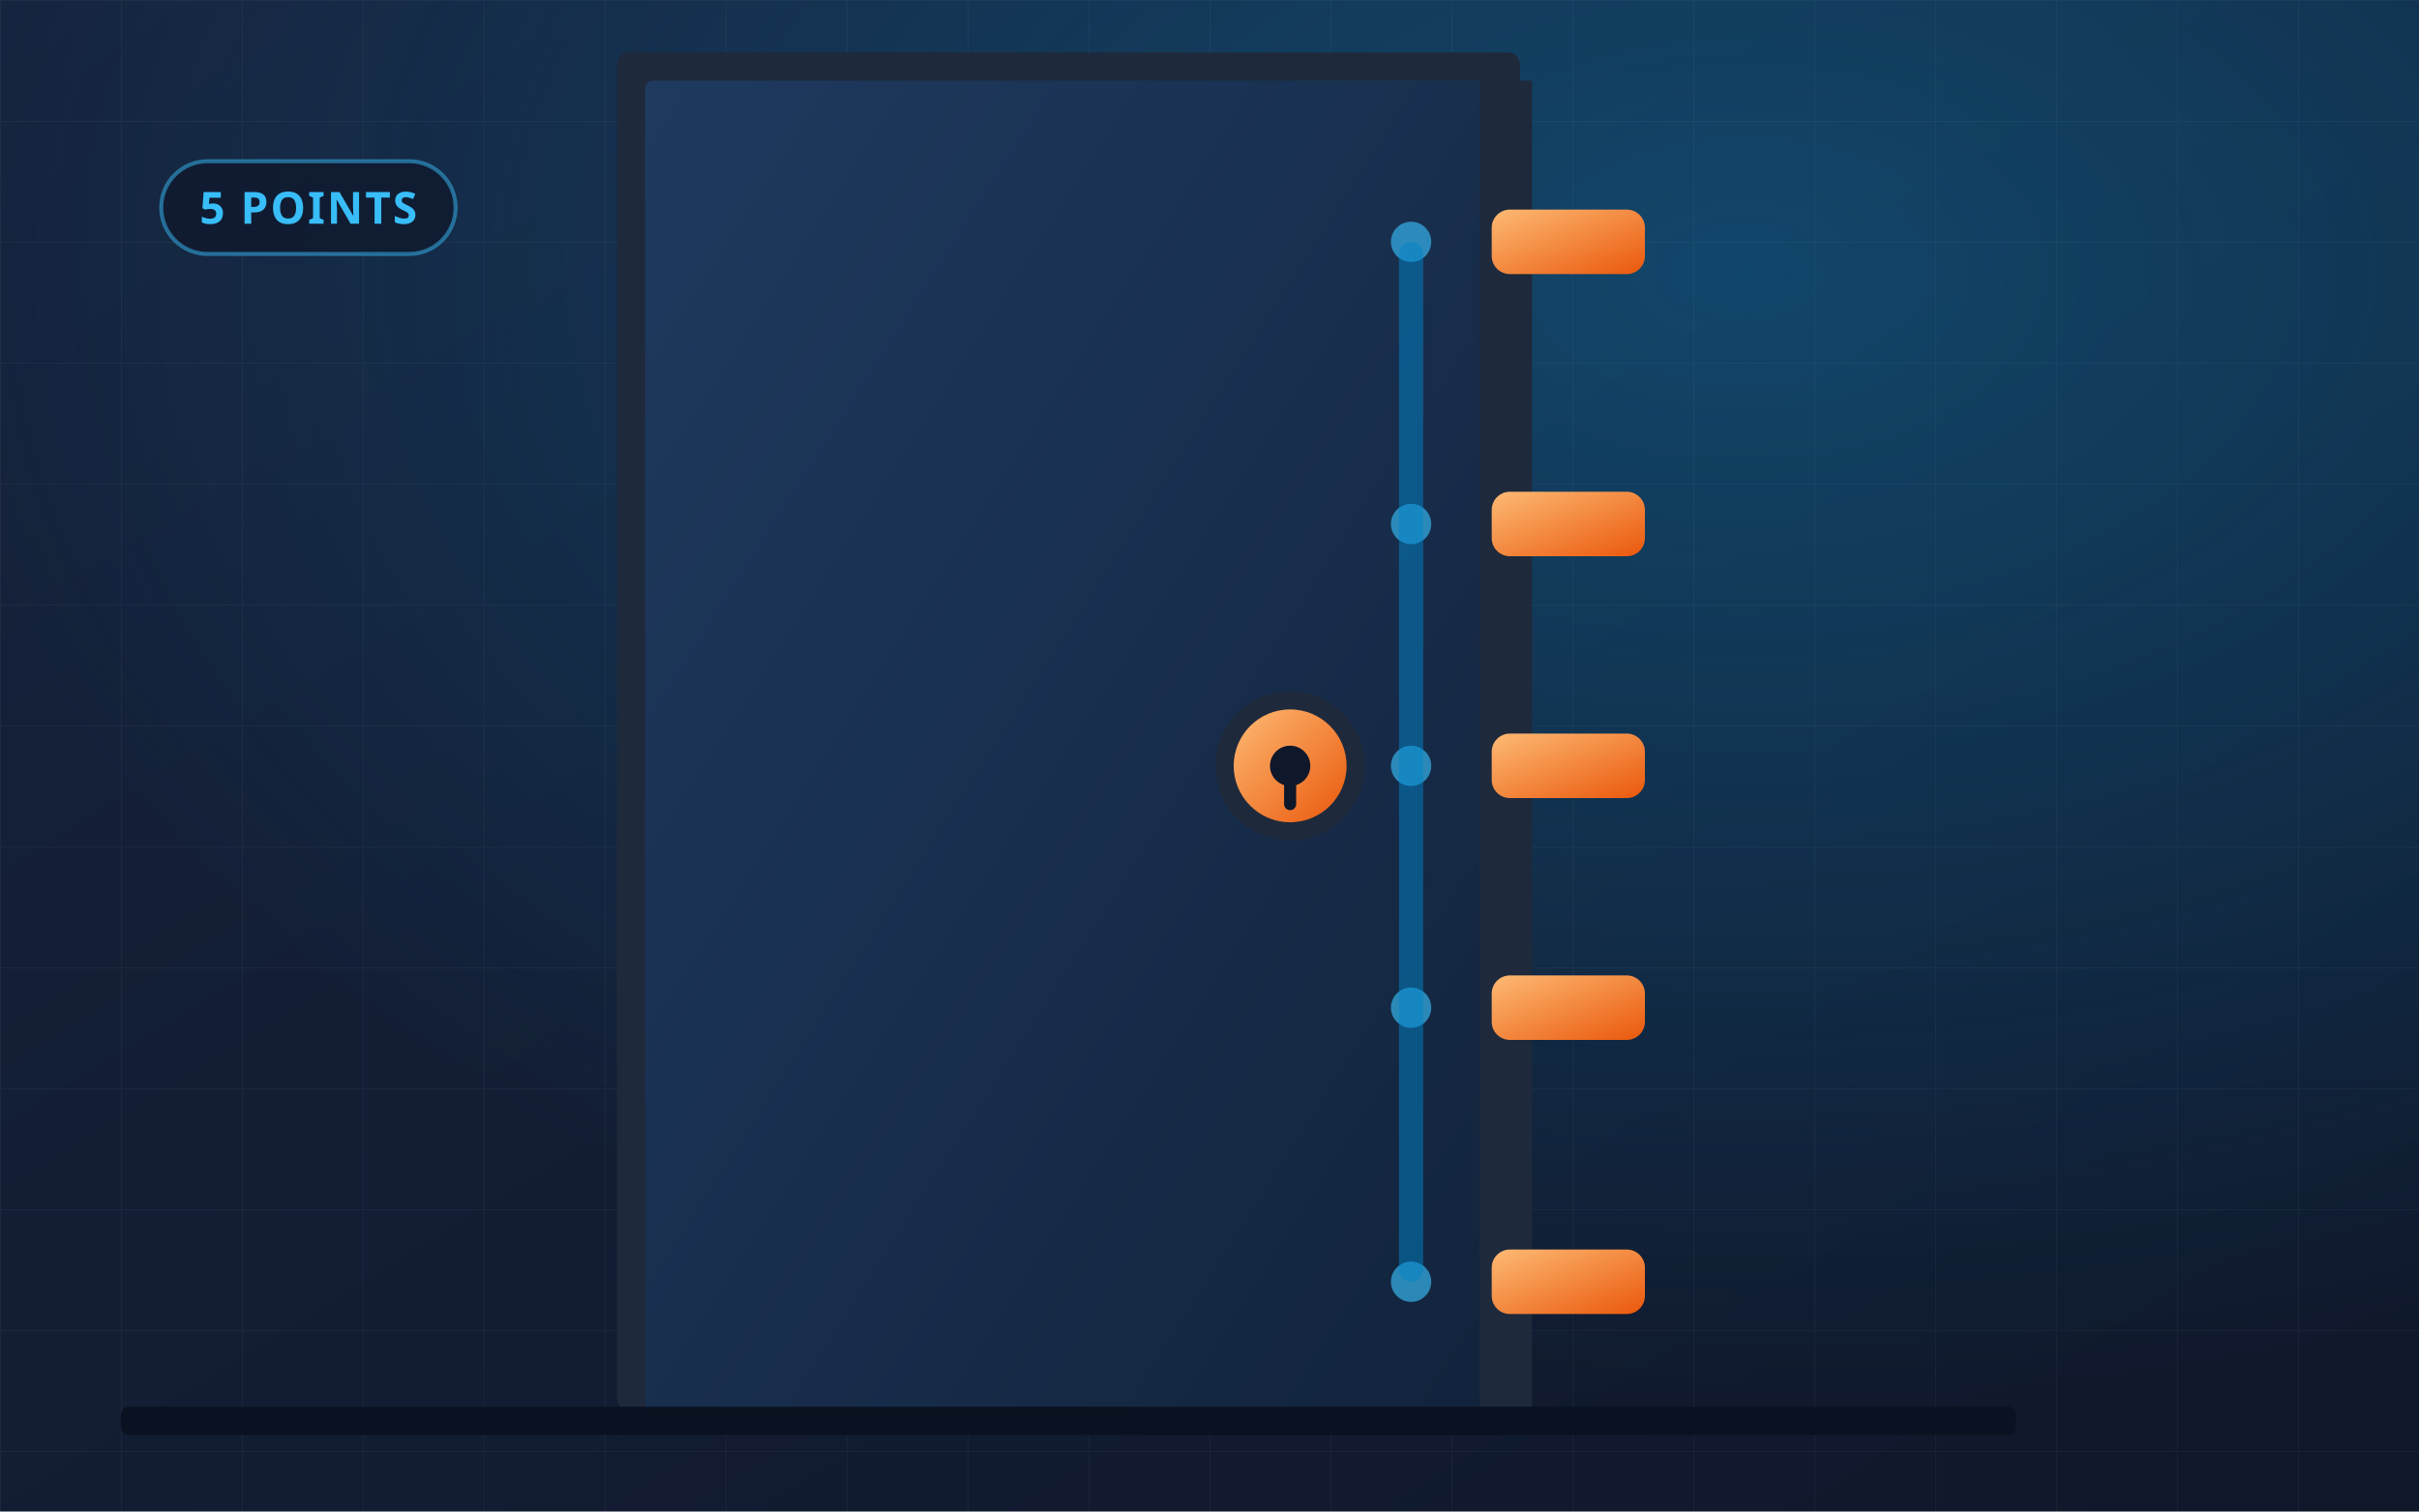
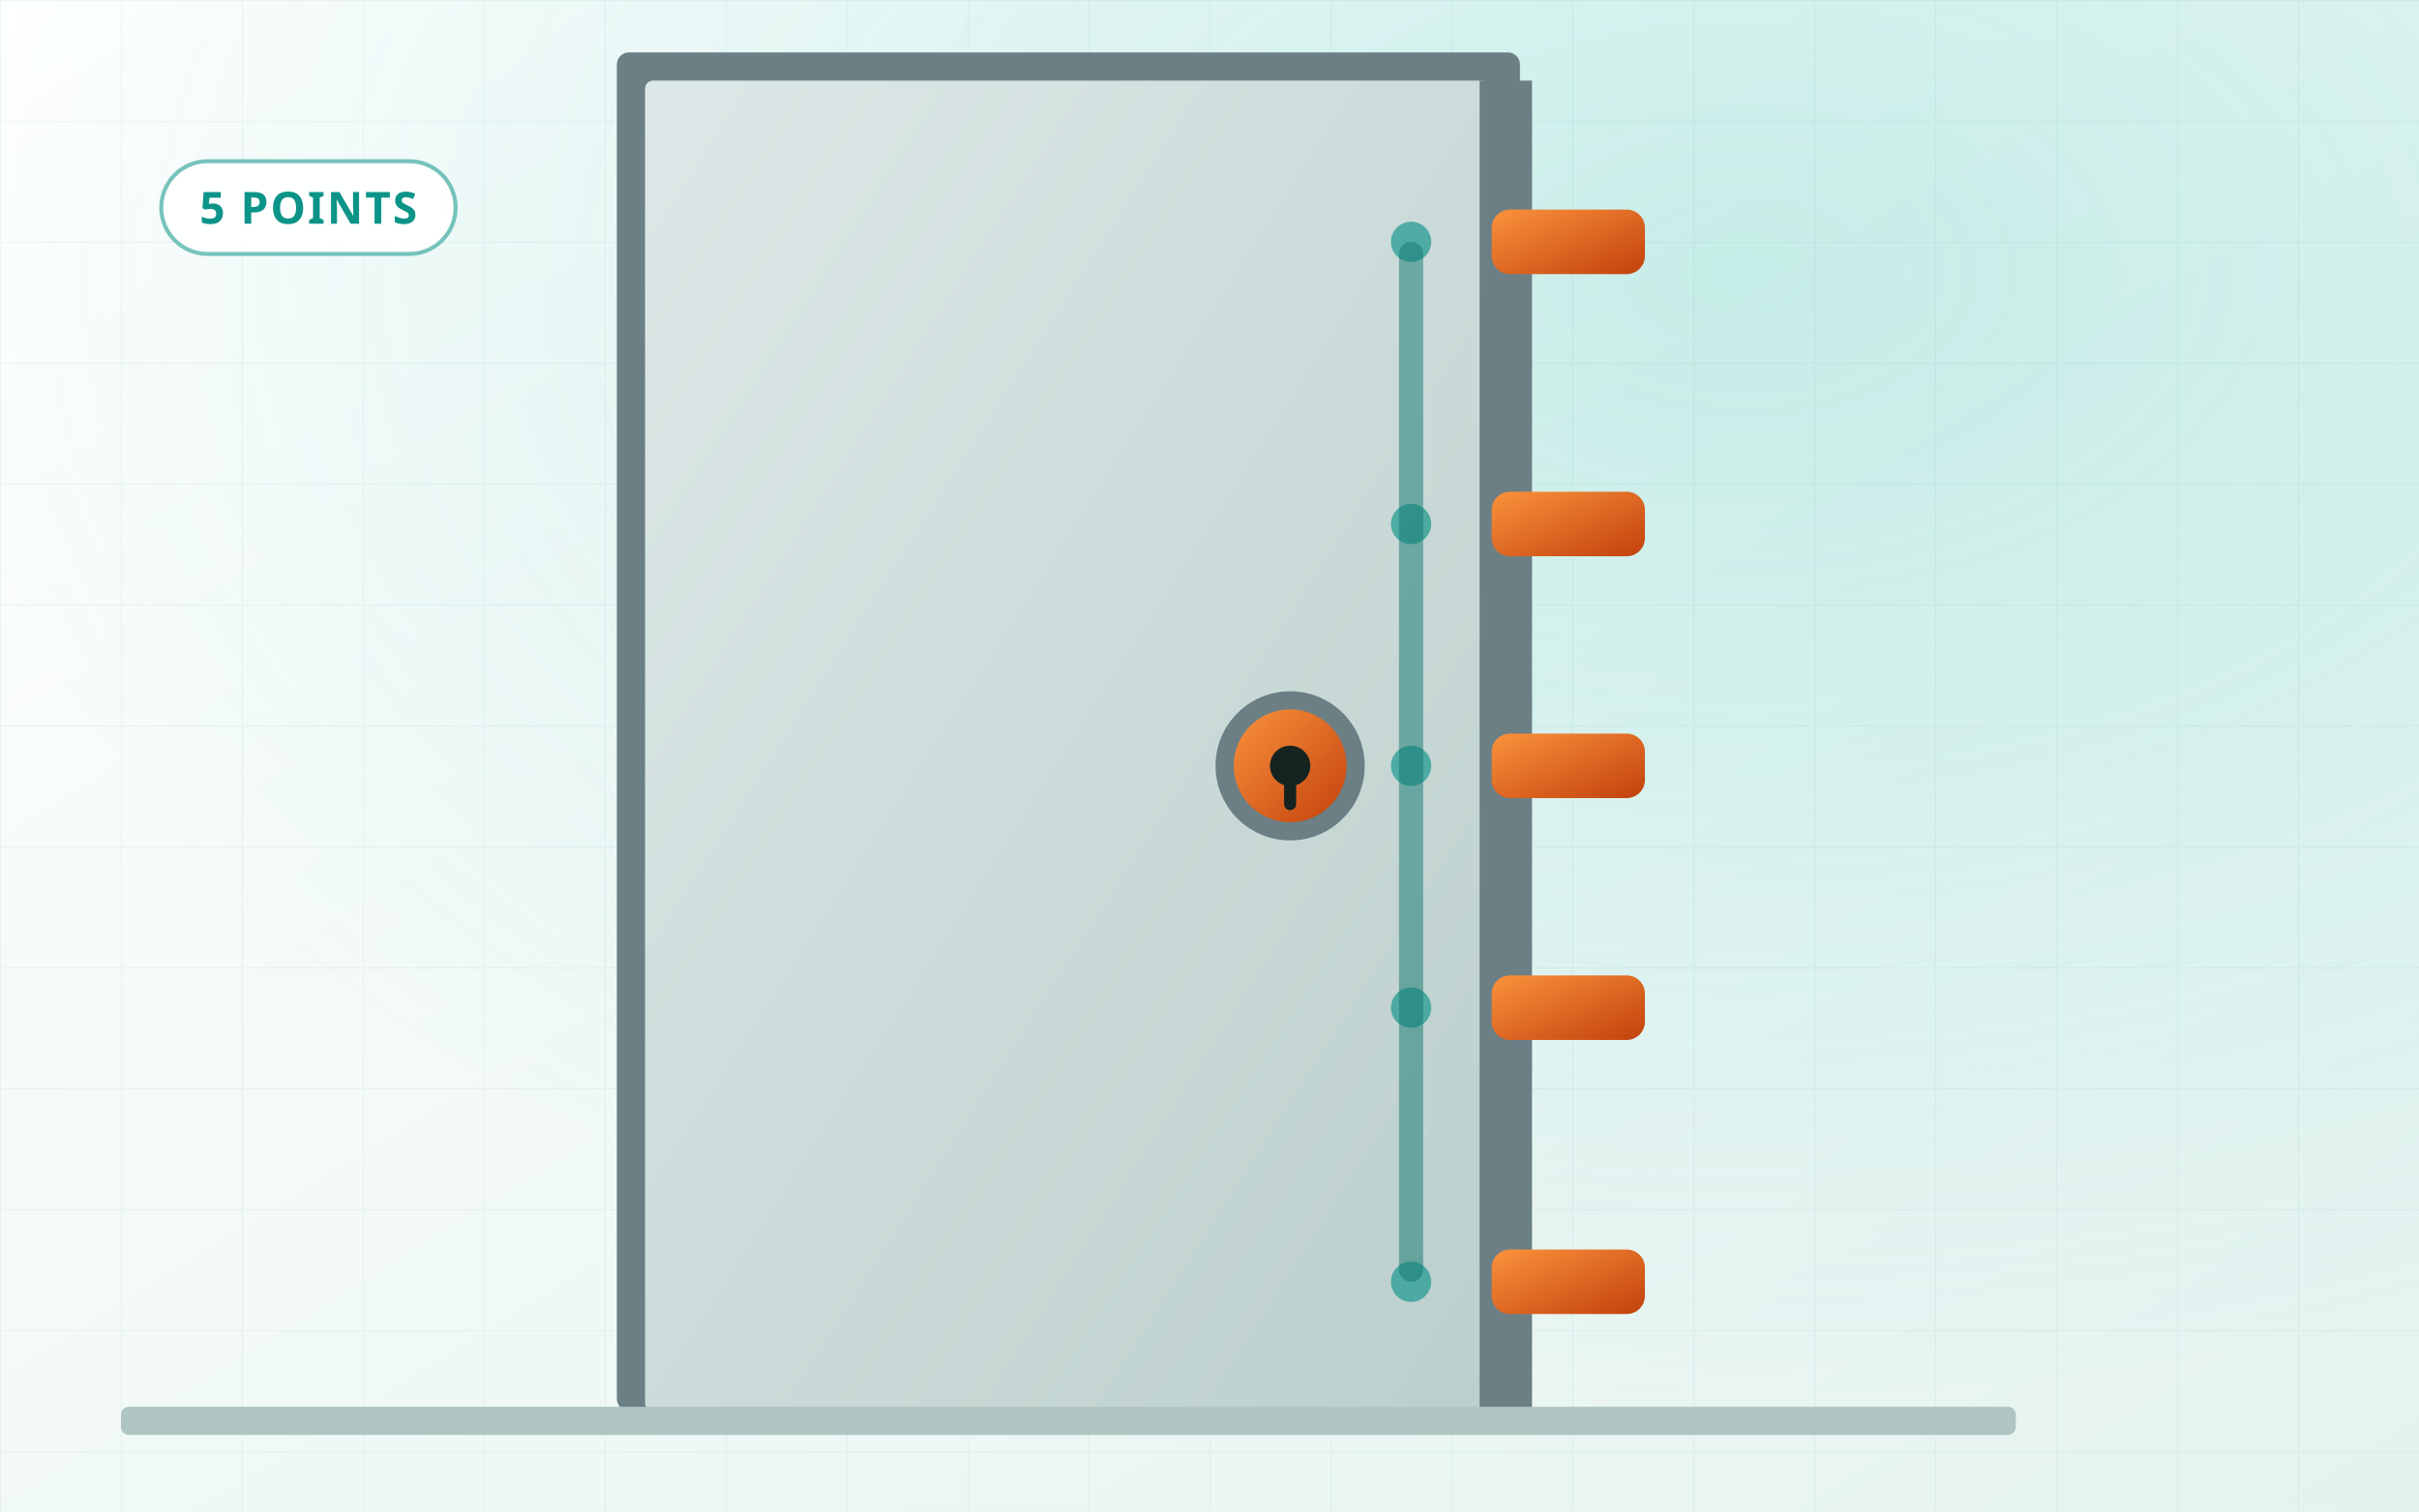
<svg xmlns="http://www.w3.org/2000/svg" viewBox="0 0 1200 750" width="1200" height="750" role="img" aria-label="Serrure cinq points répartis sur toute la hauteur d'une porte de grande dimension">
  <defs>
    <linearGradient id="fond" x1="0" y1="0" x2="1" y2="1">
-       <stop offset="0" stop-color="#16233D" />
-       <stop offset="1" stop-color="#0F172A" />
+       <stop offset="0" stop-color="#FFFFFF" />
+       <stop offset="1" stop-color="#E4F3F0" />
    </linearGradient>
    <radialGradient id="halo" cx="0.72" cy="0.18" r="0.75">
-       <stop offset="0" stop-color="#0EA5E9" stop-opacity="0.30" />
-       <stop offset="1" stop-color="#0EA5E9" stop-opacity="0" />
+       <stop offset="0" stop-color="#14B8A6" stop-opacity="0.20" />
+       <stop offset="1" stop-color="#14B8A6" stop-opacity="0" />
    </radialGradient>
    <linearGradient id="acier" x1="0" y1="0" x2="1" y2="1">
-       <stop offset="0" stop-color="#475569" />
-       <stop offset="1" stop-color="#1E293B" />
+       <stop offset="0" stop-color="#B7C4C6" />
+       <stop offset="1" stop-color="#6B7F84" />
    </linearGradient>
    <linearGradient id="cuivre" x1="0" y1="0" x2="1" y2="1">
-       <stop offset="0" stop-color="#FDBA74" />
-       <stop offset="1" stop-color="#EA580C" />
+       <stop offset="0" stop-color="#FB923C" />
+       <stop offset="1" stop-color="#C2410C" />
    </linearGradient>
    <linearGradient id="porte" x1="0" y1="0" x2="1" y2="1">
-       <stop offset="0" stop-color="#1E3A5F" />
-       <stop offset="1" stop-color="#12233C" />
+       <stop offset="0" stop-color="#DCE8E7" />
+       <stop offset="1" stop-color="#BCCFCC" />
    </linearGradient>
    <pattern id="grille" width="60" height="60" patternUnits="userSpaceOnUse">
-       <path d="M60 0H0V60" fill="none" stroke="#ffffff" stroke-opacity="0.04" stroke-width="1" />
+       <path d="M60 0H0V60" fill="none" stroke="#0F766E" stroke-opacity="0.06" stroke-width="1" />
    </pattern>
  </defs>
  <rect width="1200" height="750" fill="url(#fond)" />
  <rect width="1200" height="750" fill="url(#grille)" />
  <rect width="1200" height="750" fill="url(#halo)" />
-   <rect x="306" y="26" width="448" height="674" rx="6" fill="#1E293B" />
+   <rect x="306" y="26" width="448" height="674" rx="6" fill="#6B7F84" />
  <g>
    <rect x="320" y="40" width="420" height="660" rx="4" fill="url(#porte)" />
  </g>
-   <rect x="734" y="40" width="26" height="660" fill="#1E293B" />
+   <rect x="734" y="40" width="26" height="660" fill="#6B7F84" />
  <rect x="740" y="104" width="76" height="32" rx="9" fill="url(#cuivre)" />
-   <circle cx="700" cy="120" r="10" fill="#38BDF8" opacity="0.65" />
+   <circle cx="700" cy="120" r="10" fill="#0D9488" opacity="0.65" />
  <rect x="740" y="244" width="76" height="32" rx="9" fill="url(#cuivre)" />
-   <circle cx="700" cy="260" r="10" fill="#38BDF8" opacity="0.65" />
+   <circle cx="700" cy="260" r="10" fill="#0D9488" opacity="0.65" />
  <rect x="740" y="364" width="76" height="32" rx="9" fill="url(#cuivre)" />
-   <circle cx="700" cy="380" r="10" fill="#38BDF8" opacity="0.65" />
+   <circle cx="700" cy="380" r="10" fill="#0D9488" opacity="0.65" />
  <rect x="740" y="484" width="76" height="32" rx="9" fill="url(#cuivre)" />
-   <circle cx="700" cy="500" r="10" fill="#38BDF8" opacity="0.65" />
+   <circle cx="700" cy="500" r="10" fill="#0D9488" opacity="0.65" />
  <rect x="740" y="620" width="76" height="32" rx="9" fill="url(#cuivre)" />
-   <circle cx="700" cy="636" r="10" fill="#38BDF8" opacity="0.65" />
-   <rect x="694" y="120" width="12" height="516" rx="6" fill="#0284C7" opacity="0.5" />
-   <circle cx="640" cy="380" r="37" fill="#1E293B" />
+   <circle cx="700" cy="636" r="10" fill="#0D9488" opacity="0.65" />
+   <rect x="694" y="120" width="12" height="516" rx="6" fill="#0F766E" opacity="0.5" />
+   <circle cx="640" cy="380" r="37" fill="#6B7F84" />
  <circle cx="640" cy="380" r="28" fill="url(#cuivre)" />
-   <circle cx="640" cy="380" r="10" fill="#0F172A" />
-   <rect x="637" y="380" width="6" height="22" rx="3" fill="#0F172A" />
+   <circle cx="640" cy="380" r="10" fill="#14231F" />
+   <rect x="637" y="380" width="6" height="22" rx="3" fill="#14231F" />
  <g transform="translate(80 80)">
-     <rect x="0" y="0" width="146" height="46" rx="23" fill="#0F172A" fill-opacity="0.72" stroke="#38BDF8" stroke-opacity="0.5" stroke-width="2" />
-     <text x="73" y="31" text-anchor="middle" fill="#38BDF8" font-family="system-ui,sans-serif" font-size="22" font-weight="700" letter-spacing="1">5 POINTS</text>
+     <rect x="0" y="0" width="146" height="46" rx="23" fill="#FFFFFF" fill-opacity="0.92" stroke="#0D9488" stroke-opacity="0.55" stroke-width="2" />
+     <text x="73" y="31" text-anchor="middle" fill="#0D9488" font-family="system-ui,sans-serif" font-size="22" font-weight="700" letter-spacing="1">5 POINTS</text>
  </g>
-   <rect x="60" y="698" width="940" height="14" rx="4" fill="#0A1120" />
+   <rect x="60" y="698" width="940" height="14" rx="4" fill="#AEC5C1" />
</svg>
